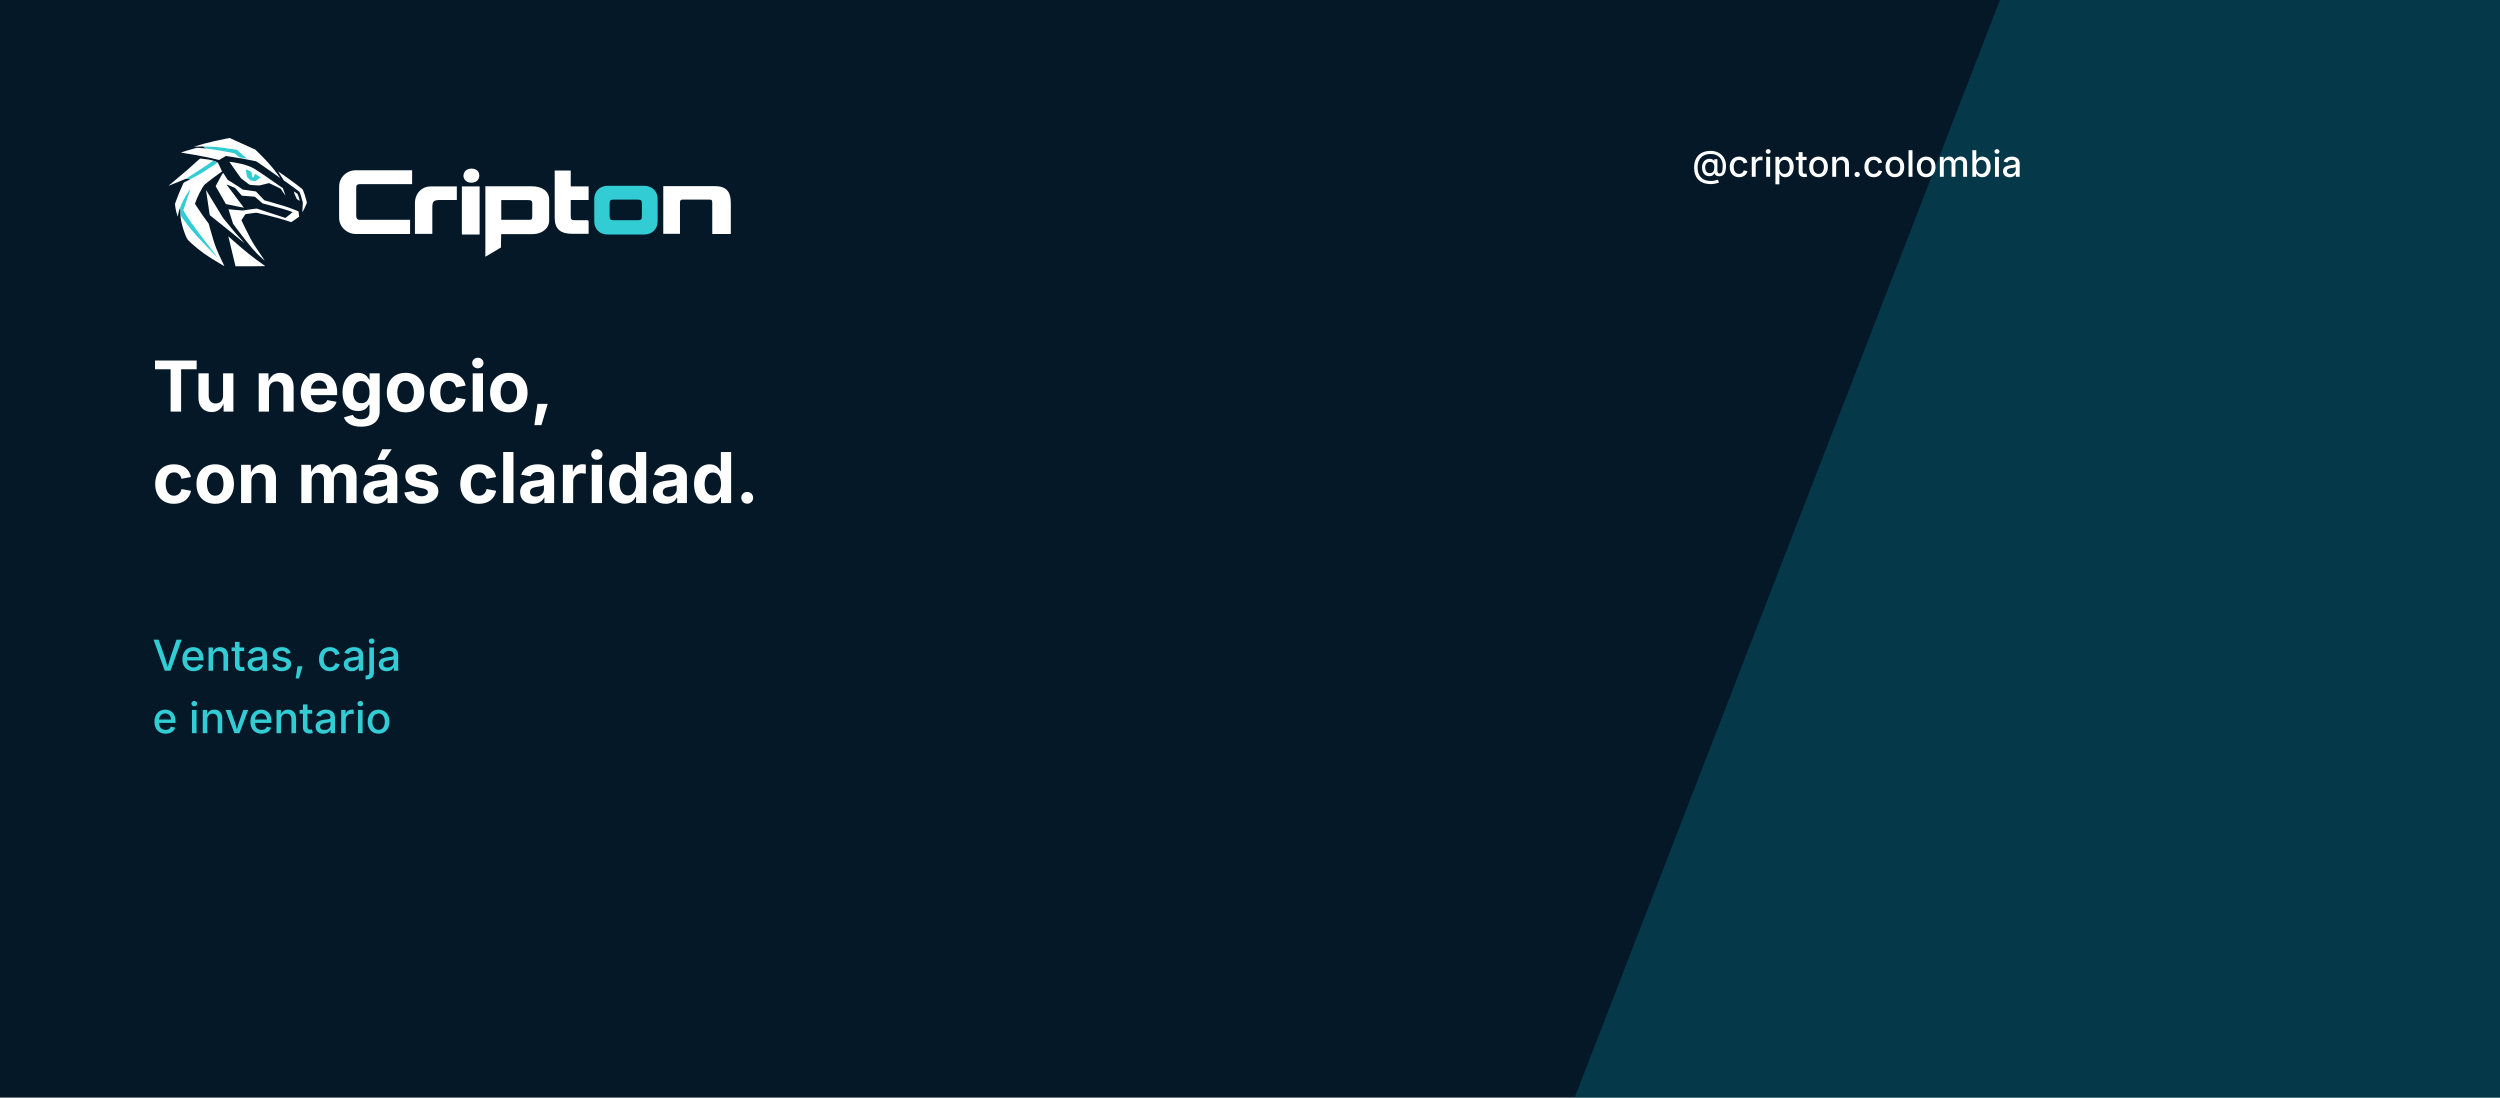
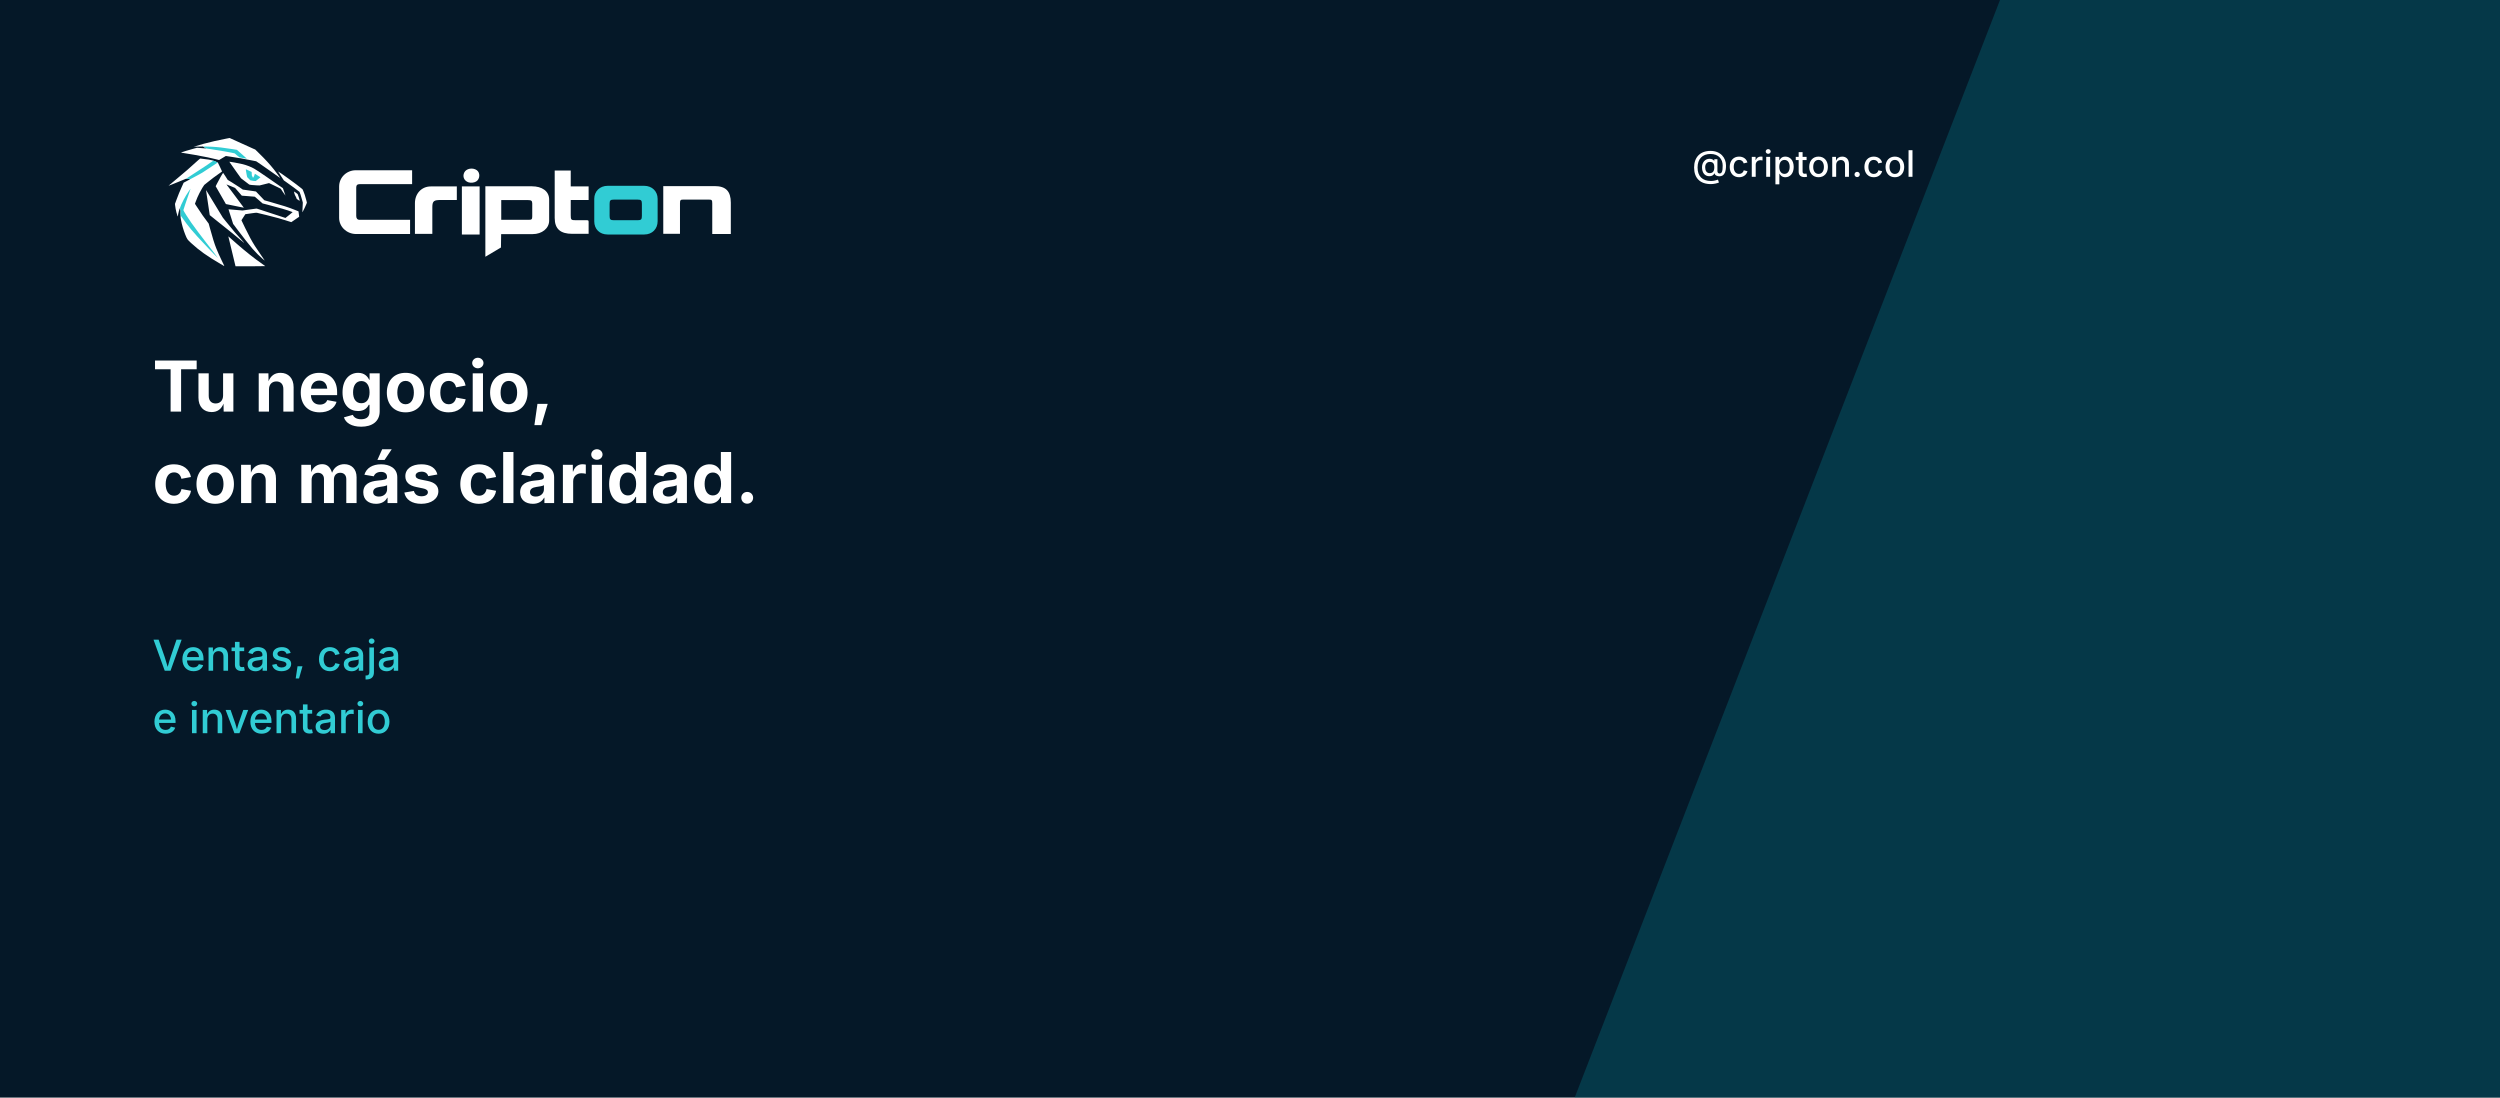
<svg xmlns="http://www.w3.org/2000/svg" width="1640" height="720" viewBox="0 0 1640 720">
  <rect x="0" y="0" width="1640" height="720" rx="0" fill="#051828" />
  <path d="M1312 0H1640V720H1033Z" fill="#056877" opacity=".4" />
  <svg x="100" y="80" width="390" height="105.204" viewBox="-40.923 -40.923 1517.039 409.226" preserveAspectRatio="xMidYMid meet">
    <g transform="translate(0 0) scale(0.4637124) translate(-277 -158)">
      <path fill="#FFFFFF" fill-rule="evenodd" d="M645.02 860.25 C642.23 850.43 606 699.66 606.35 699.32 C606.45 699.22 610.57 702.77 615.51 707.21 C669.41 755.63 714.59 793.23 758.5 826.2 C779.41 841.9 805.92 861.03 807.74 861.73 C808.43 862 809 862.62 809 863.11 C809 863.62 774.67 864 727.54 864 L646.08 864 L645.02 860.25 Z M563.5 851.24 C487.32 806.42 447.88 778.41 402.5 736.87 C380.56 716.79 379.88 715.81 368.85 688.5 C359.41 665.14 350.7 634.88 345.82 608.5 L343.6 596.5 L343.31 555.5 L341.67 550.63 C340.77 547.96 340.27 545.37 340.57 544.88 C340.87 544.4 340.72 544 340.23 544 C338.15 544 329.05 578.7 329.01 586.75 C328.98 594.32 326.4 588.29 320.57 567 C317.97 557.51 314.15 536.84 313.45 528.49 L312.78 520.48 L320.49 499.49 C330.32 472.71 338.7 452.15 349 429.5 L360.5 403.99 L397.14 384.51 L373.76 382.2 L332.13 399.18 C291.98 415.57 277.8 421.14 277.37 420.7 C277.06 420.4 294.6 405.68 326.98 379.06 C364.95 347.85 394.77 321.88 435.4 284.65 C443.59 277.14 451.01 271 451.9 271 C455.91 271.01 488.7 275.15 499.5 277.03 C517.91 280.22 525.71 282.5 537.79 288.23 L548.88 293.5 L560.63 317.77 C567.59 332.15 571.99 342.37 571.43 342.85 L555.5 353.99 C535.49 367.76 513.4 384.36 492.6 401.29 L473.8 416.41 C471.38 418.13 456.18 443.95 447.55 461 C439.1 477.68 433.06 491.55 426.97 508.23 L422.69 519.96 L426.52 526.23 C431.63 534.58 456.52 571.95 465.33 584.5 L498.29 629.16 L503.67 648.83 C519.48 706.65 529.44 738.7 539.31 763.55 C546.82 782.47 559.41 810.73 569.81 832 C583.93 860.89 584.9 863 584.18 863 C583.8 863 574.49 857.71 563.5 851.24 Z M795.5 823.69 C781.34 811.94 754.67 785.23 739.87 768 C720.97 745.99 689.31 705.95 660.08 667.08 L632.69 630.67 L612.97 568.55 C609.72 558.68 607.19 550.47 607.35 550.31 L684.22 557 L754.5 547.29 L762.5 546.45 L776.5 550.8 L920.69 598 C921.24 598 930.36 590.81 940.95 582.01 L960.21 566.03 L957.35 564.9 C932.39 555 887.59 541.81 822.14 525.09 L794.79 518.1 L788.14 512.22 C784.49 508.99 774.89 500.68 766.81 493.76 L752.13 481.18 L744.54 480.47 C740.37 480.08 724.27 478.79 708.76 477.6 L680.55 475.44 L643.48 432.85 L623.99 424.62 C600.55 414.71 596 412.89 596 413.43 L644.05 477.54 C670.47 512.58 691.93 541.41 691.72 541.61 C691.52 541.81 682.16 540 670.93 537.57 L592.94 521.55 L581.78 502.02 C575.65 491.29 563 469.25 553.68 453.06 L536.73 423.62 L542.47 412.06 C554.4 388.05 576.1 349.96 577.81 350.03 C578.19 350.04 584.01 358.71 590.75 369.3 L603 388.54 L625.75 402.22 C638.26 409.75 656.97 421.77 667.33 428.93 L686.16 441.97 L745 450.29 L758.5 452.5 L804.5 500.74 L835.5 509.48 C907.28 529.72 937.53 539.48 973.13 553.87 L992.5 561.7 L995.92 588.56 L996 591.63 L952.97 621.07 L946.74 619.12 C943.31 618.04 931.73 614.4 921 611.03 L882.5 599.4 C860.93 593.16 769.84 570.32 763 569.44 C760.21 569.08 750.52 570.04 737.5 571.96 L699.99 577.36 L678.82 610.15 L679.48 612.83 C680.38 616.43 716.72 689.55 727.44 709.31 C743.93 739.7 758.91 763.3 789.35 806.88 C799.1 820.84 806.95 832.38 806.79 832.54 C806.63 832.7 801.55 828.72 795.5 823.69 Z M687.5 730.63 C663.9 710.41 602.22 660.51 539.01 610.5 L504.15 582.5 L498.11 542.5 C486.59 466.22 483.47 444.12 484.33 445.02 C484.59 445.28 497.14 465.98 512.23 491 L576.33 596.5 L592.38 616.5 C611.28 640.05 628.88 661.4 641.43 676 C655.31 692.15 688.82 729.77 689.97 730.48 C690.91 731.06 693.42 735.05 692.79 734.96 L687.5 730.63 Z M1013.99 559.97 L1016.26 513.5 L1013.17 502 C1007.19 479.68 999.86 456.5 998.2 454.67 C995.05 451.19 950.76 418.57 919.77 396.91 L912.03 391.5 L895.98 367.12 C887.15 353.71 880.14 342.53 880.39 342.27 C881.94 340.73 986.97 416.74 1007.68 434.39 L1014.85 440.5 L1019.3 450.5 C1024.48 462.14 1029.8 478.58 1035 499 L1038.69 513.5 L1036.32 520.48 C1033.96 527.48 1018.52 559.99 1015.57 564.21 L1014 566.45 L1013.99 559.97 Z M990.01 498.43 L982.52 493.01 L980.26 486.31 C979.02 482.62 976.93 478.46 975.63 477.05 C974.16 475.47 972.05 470.37 970.09 463.62 C968.35 457.64 967.1 452.57 967.32 452.35 C968.01 451.66 986.94 465.01 987.94 466.9 C989.69 470.15 997.92 495.62 998.59 499.85 C998.96 502.13 998.86 503.97 998.38 503.92 C997.9 503.88 994.13 501.41 990.01 498.43 Z M907.54 456.62 L894.63 437.13 L876.56 428.14 L844.36 412.68 L830.22 406.2 L778.5 419.15 L761.5 418.57 C743.85 417.97 724.41 415.83 721.24 414.13 C718.44 412.63 678.81 382.39 676.24 379.79 C674.99 378.53 663.94 363.1 651.67 345.5 L620.7 301.5 C615.93 294.9 612.02 289.23 612.01 288.91 C611.98 287.6 665.81 297.27 685.5 302.12 C706.27 307.23 732.15 317.31 748.23 326.56 C760.09 333.38 783.5 348.84 814 370.01 C828.58 380.12 855.35 398.67 873.5 411.22 L906.5 434.04 L908.36 438.77 C912.55 449.38 921.05 474.36 920.76 475.21 C920.6 475.71 914.65 467.35 907.54 456.62 Z M849.5 348.41 C826.95 332.2 797.48 311.55 784 302.53 L759.5 286.12 L726.19 279.55 C685.43 271.52 661.53 267.37 622.54 261.54 L592.58 257.06 L555.5 279.19 L535 274.13 C523.73 271.34 504.82 267.05 493 264.58 C457.09 257.08 379.49 243.21 355.25 239.96 C350.16 239.27 346 238.4 346 238.02 C346 237.64 348.36 236.64 351.25 235.8 L378 227.56 C389.82 223.87 407.37 218.83 416.99 216.36 L434.49 211.87 L475.94 215.02 C480.58 215.53 484.56 215.77 484.79 215.54 C485.01 215.32 482.8 213.92 479.86 212.43 C476.93 210.94 472.73 208.59 470.54 207.21 L466.56 204.69 L441.59 205.37 C427.85 205.75 416.81 205.86 417.06 205.63 C417.78 204.95 449.98 195.51 470.5 189.95 C510.87 179.03 547.11 170.76 595 161.53 L613.5 157.97 L743.96 217.05 L754.43 221.5 L775.34 242 C810.04 276.01 832.9 300.9 856.66 330.5 C871.98 349.59 892.72 378.06 891.22 377.95 C890.83 377.92 872.05 364.63 849.5 348.41 Z" />
      <path fill="#31ccd4" fill-rule="evenodd" d="M528.29 797.75 L499.44 768 L474.42 741.5 C414.45 678.46 384.44 642.83 353.18 597.5 L342.83 582.5 L344.2 559.38 L342.16 552.8 C341.05 549.18 340.27 544.7 340.44 542.86 C340.82 538.84 351.76 514.03 360.23 498 C363.57 491.68 369.67 480.88 373.79 474 C381.54 461.07 397.97 436.64 398.54 437.2 C398.71 437.38 395.27 447.64 390.88 460.01 C379 493.54 359 553 359 554.82 C359 557.94 385.79 600.7 402.34 624 C424.35 654.99 454.19 694.89 483.51 732.5 C515.65 773.74 550.23 819 549.6 819 C549.41 819 539.82 809.44 528.29 797.75 Z M744 394.01 L727.4 390.94 L710.15 373.5 L706.99 359 C705.25 351.02 703.58 341.21 703.27 337.2 L702.7 329.89 L708.1 332.34 C711.07 333.68 718.28 337.06 724.11 339.85 L734.72 344.91 L735.72 363.99 L742.29 377.33 L743.72 375.41 C746.37 371.89 749.9 364.29 751.09 359.57 L752.27 354.89 L753.88 355.5 C755.91 356.26 777.18 369.81 780.59 372.5 L783.12 374.51 L761.1 391.85 L756.7 395 L744 394.01 Z M381.31 383.09 C378.46 382.74 375.87 382.2 375.56 381.9 C375.25 381.59 377.14 379.97 379.75 378.3 C422.49 350.98 439.46 339.9 478 314.18 C503.02 297.48 523.74 283.42 524.04 282.94 C524.51 282.18 539.95 288.77 545.38 292.04 L547.25 293.17 L542.38 296.67 C532.51 303.74 476.14 340.88 465 347.65 C454.11 354.27 439.43 362.32 410.89 377.36 L398.28 384 L392.39 383.86 C389.15 383.78 384.17 383.43 381.31 383.09 Z M687.5 268.32 L667.31 264.19 C666.11 263.81 660.1 259 653.96 253.5 L641.56 242.79 C637.85 240.66 540.23 223.36 504.77 218.55 L486.33 216.05 L477.92 211.43 C473.29 208.88 469.07 206.4 468.55 205.9 C467.27 204.69 490.56 204.76 515 206.03 C548.9 207.8 581.42 211.55 628.5 219.11 L653.5 223.13 L680.5 246.96 C708.35 271.53 708.88 272.03 706.98 271.88 C706.16 271.82 697.4 270.21 687.5 268.32 Z" />
    </g>
    <g transform="translate(435.1941 77.87698) scale(0.9920635) translate(-125 -880)">
      <path fill="#FFFFFF" fill-rule="evenodd" d="M168 884.5 L313 884.5 L313 920.25 L178 920.25 C172 920.25 169.25 923 169.25 929 L169.25 1002 C169.25 1008 172 1012 178 1012 L307.75 1012 L307.75 1048.5 L169 1048.5 C145 1048.5 125.25 1030 125.25 1007 L125.25 926.5 C125.25 902.5 145 884.5 168 884.5 Z M320.25 1048.15 L320.25 969 C320.25 945 337 926.1 361 926.1 L428 926.1 L428 961 L387 961 C370 961 365 963 365 979 L365 1048.15 L320.25 1048.15 Z M441 925.95 L486.65 925.95 L486.65 1049.75 L441 1049.75 Z M501.4 925.75 L621 925.75 C647 925.75 665.5 938 665.5 960 L665.5 1014 C665.5 1034 647 1048.75 623 1048.75 L542 1048.75 L541.5 1083.18 L501.4 1107 Z M542.25 961.25 L611.5 961.25 C619 961.25 622 962.75 622 970 L622 1003 C622 1010.5 620.5 1012 613 1012 L542.25 1012 Z M679.75 885.25 L721 885.25 L721 926 L767 926 L767 961 L721 961 L721 1000 C721 1012 722 1013 734 1013 L762 1013 C766.5 1013 767 1013.5 767 1018 L767 1048 L725 1048 C695 1048 679.75 1036 679.75 1007 Z M959 925.25 L1091 925.25 C1120 925.25 1132.75 938.5 1132.75 968 L1132.75 1048.5 L1085 1048.5 L1085 970 C1085 961 1084 959.9 1075 959.9 L1012 959.9 C1003 959.9 1002 961 1002 970 L1002 1048 L959 1048 Z M458.00 915.52C446.83 911.90 442.02 900.78 447.10 890.30C452.10 879.96 468.72 876.82 479.27 884.22C488.75 890.87 487.81 907.51 477.63 913.48C472.28 916.61 464.04 917.47 458.00 915.52Z" />
      <path fill="#31ccd4" fill-rule="evenodd" d="M816 924.5 L910 924.5 C930 924.5 944.5 938.5 944.5 958 L944.5 1015.5 C944.5 1035 931 1049.75 910 1049.75 L816 1049.75 C795 1049.75 781.5 1035.5 781.5 1016 L781.5 958 C781.5 938.5 796 924.5 816 924.5 Z M832 960 L893 960 C902 960 904 962 904 971 L904 1002 C904 1011 902 1013 893 1013 L832 1013 C823 1013 821 1011 821 1002 L821 971 C821 962 823 960 832 960 Z" />
    </g>
  </svg>
  <text x="100" y="270" fill="#FFFFFF" font-family="Inter" font-size="46" font-weight="700" letter-spacing="0">Tu negocio,</text>
  <text x="100" y="330" fill="#FFFFFF" font-family="Inter" font-size="46" font-weight="700" letter-spacing="0">con más claridad.</text>
  <text x="100" y="440" fill="#31CCD4" font-family="Inter" font-size="28" font-weight="500" letter-spacing="0">Ventas, caja</text>
  <text x="100" y="481" fill="#31CCD4" font-family="Inter" font-size="28" font-weight="500" letter-spacing="0">e inventario</text>
-   <text x="1110" y="116" fill="#FFFFFF" font-family="Inter" font-size="24" font-weight="500" letter-spacing="0">@cripton.colombia</text>
+   <text x="1110" y="116" fill="#FFFFFF" font-family="Inter" font-size="24" font-weight="500" letter-spacing="0">@cripton.col</text>
</svg>
